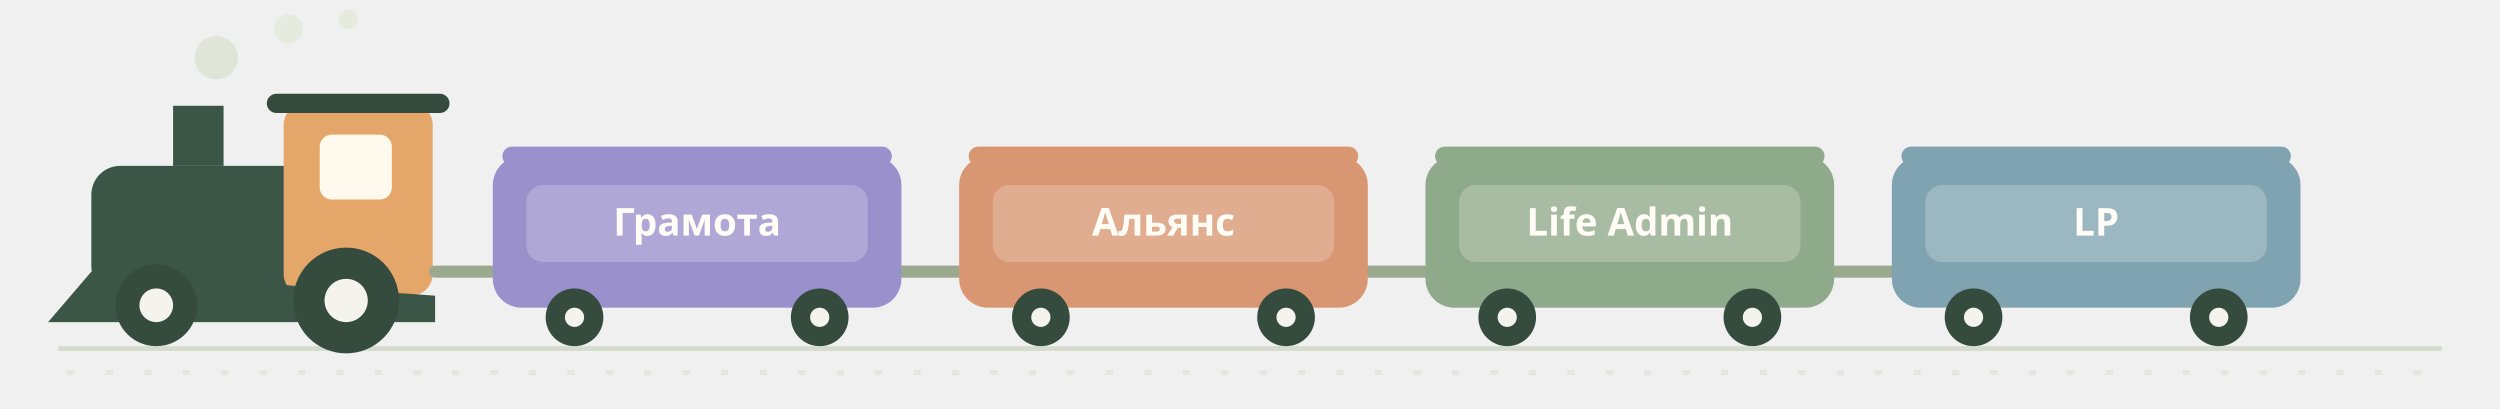
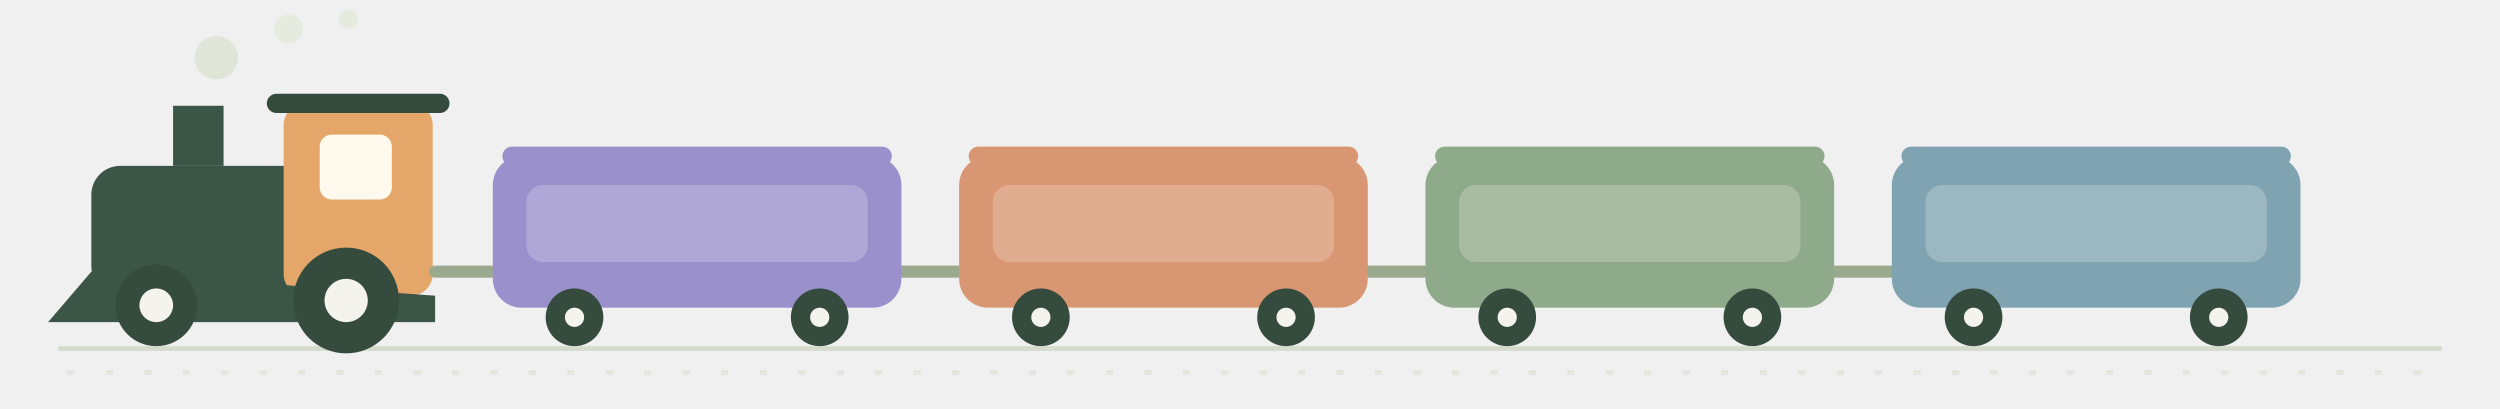
<svg xmlns="http://www.w3.org/2000/svg" viewBox="0 0 1040 170" fill="none">
  <path d="M25 145h990" stroke="#d5dccd" stroke-width="2" stroke-linecap="round" />
  <path d="M28 155h984" stroke="#e2e6dc" stroke-width="2" stroke-dasharray="3 13" />
  <circle cx="90" cy="24" r="9" fill="#e0e5d8" />
  <circle cx="120" cy="12" r="6" fill="#e7eadf" />
  <circle cx="145" cy="8" r="4" fill="#e7eadf" />
  <rect x="38" y="69" width="104" height="54" rx="12" fill="#3b5546" />
  <path d="M72 69V44h21v25" fill="#3b5546" />
  <rect x="118" y="43" width="62" height="80" rx="9" fill="#e5a66a" />
  <path d="M115 43h68" stroke="#354b3e" stroke-width="8" stroke-linecap="round" />
  <rect x="133" y="56" width="30" height="27" rx="5" fill="#fff9ee" />
  <path d="M38 113 20 134h161v-11" fill="#3b5546" />
  <circle cx="65" cy="127" r="17" fill="#354b3e" />
  <circle cx="65" cy="127" r="7" fill="#f5f3ee" />
  <circle cx="144" cy="125" r="22" fill="#354b3e" />
  <circle cx="144" cy="125" r="9" fill="#f5f3ee" />
  <path d="M181 113h24m170 0h24m170 0h24m170 0h24" stroke="#9ba98f" stroke-width="5" stroke-linecap="round" />
  <rect x="205" y="65" width="170" height="63" rx="12" fill="#9990cc" />
  <path d="M213 65h154" stroke="#9990cc" stroke-width="8" stroke-linecap="round" />
  <rect x="219" y="77" width="142" height="32" rx="7" fill="#fff" fill-opacity=".22" />
-   <text x="290" y="98" text-anchor="middle" font-family="system-ui,sans-serif" font-size="16" font-weight="600" fill="#fffdf6">Грамота</text>
  <circle cx="239" cy="132" r="12" fill="#354b3e" />
  <circle cx="239" cy="132" r="4" fill="#f5f3ee" />
  <circle cx="341" cy="132" r="12" fill="#354b3e" />
  <circle cx="341" cy="132" r="4" fill="#f5f3ee" />
  <rect x="399" y="65" width="170" height="63" rx="12" fill="#d99672" />
  <path d="M407 65h154" stroke="#d99672" stroke-width="8" stroke-linecap="round" />
  <rect x="413" y="77" width="142" height="32" rx="7" fill="#fff" fill-opacity=".22" />
-   <text x="484" y="98" text-anchor="middle" font-family="system-ui,sans-serif" font-size="16" font-weight="600" fill="#fffdf6">Альянс</text>
  <circle cx="433" cy="132" r="12" fill="#354b3e" />
  <circle cx="433" cy="132" r="4" fill="#f5f3ee" />
  <circle cx="535" cy="132" r="12" fill="#354b3e" />
  <circle cx="535" cy="132" r="4" fill="#f5f3ee" />
  <rect x="593" y="65" width="170" height="63" rx="12" fill="#8fa98b" />
  <path d="M601 65h154" stroke="#8fa98b" stroke-width="8" stroke-linecap="round" />
  <rect x="607" y="77" width="142" height="32" rx="7" fill="#fff" fill-opacity=".22" />
-   <text x="678" y="98" text-anchor="middle" font-family="system-ui,sans-serif" font-size="16" font-weight="600" fill="#fffdf6">Life Admin</text>
  <circle cx="627" cy="132" r="12" fill="#354b3e" />
  <circle cx="627" cy="132" r="4" fill="#f5f3ee" />
  <circle cx="729" cy="132" r="12" fill="#354b3e" />
  <circle cx="729" cy="132" r="4" fill="#f5f3ee" />
  <rect x="787" y="65" width="170" height="63" rx="12" fill="#7fa3b1" />
  <path d="M795 65h154" stroke="#7fa3b1" stroke-width="8" stroke-linecap="round" />
  <rect x="801" y="77" width="142" height="32" rx="7" fill="#fff" fill-opacity=".22" />
-   <text x="872" y="98" text-anchor="middle" font-family="system-ui,sans-serif" font-size="16" font-weight="600" fill="#fffdf6">LP</text>
  <circle cx="821" cy="132" r="12" fill="#354b3e" />
  <circle cx="821" cy="132" r="4" fill="#f5f3ee" />
  <circle cx="923" cy="132" r="12" fill="#354b3e" />
  <circle cx="923" cy="132" r="4" fill="#f5f3ee" />
</svg>
